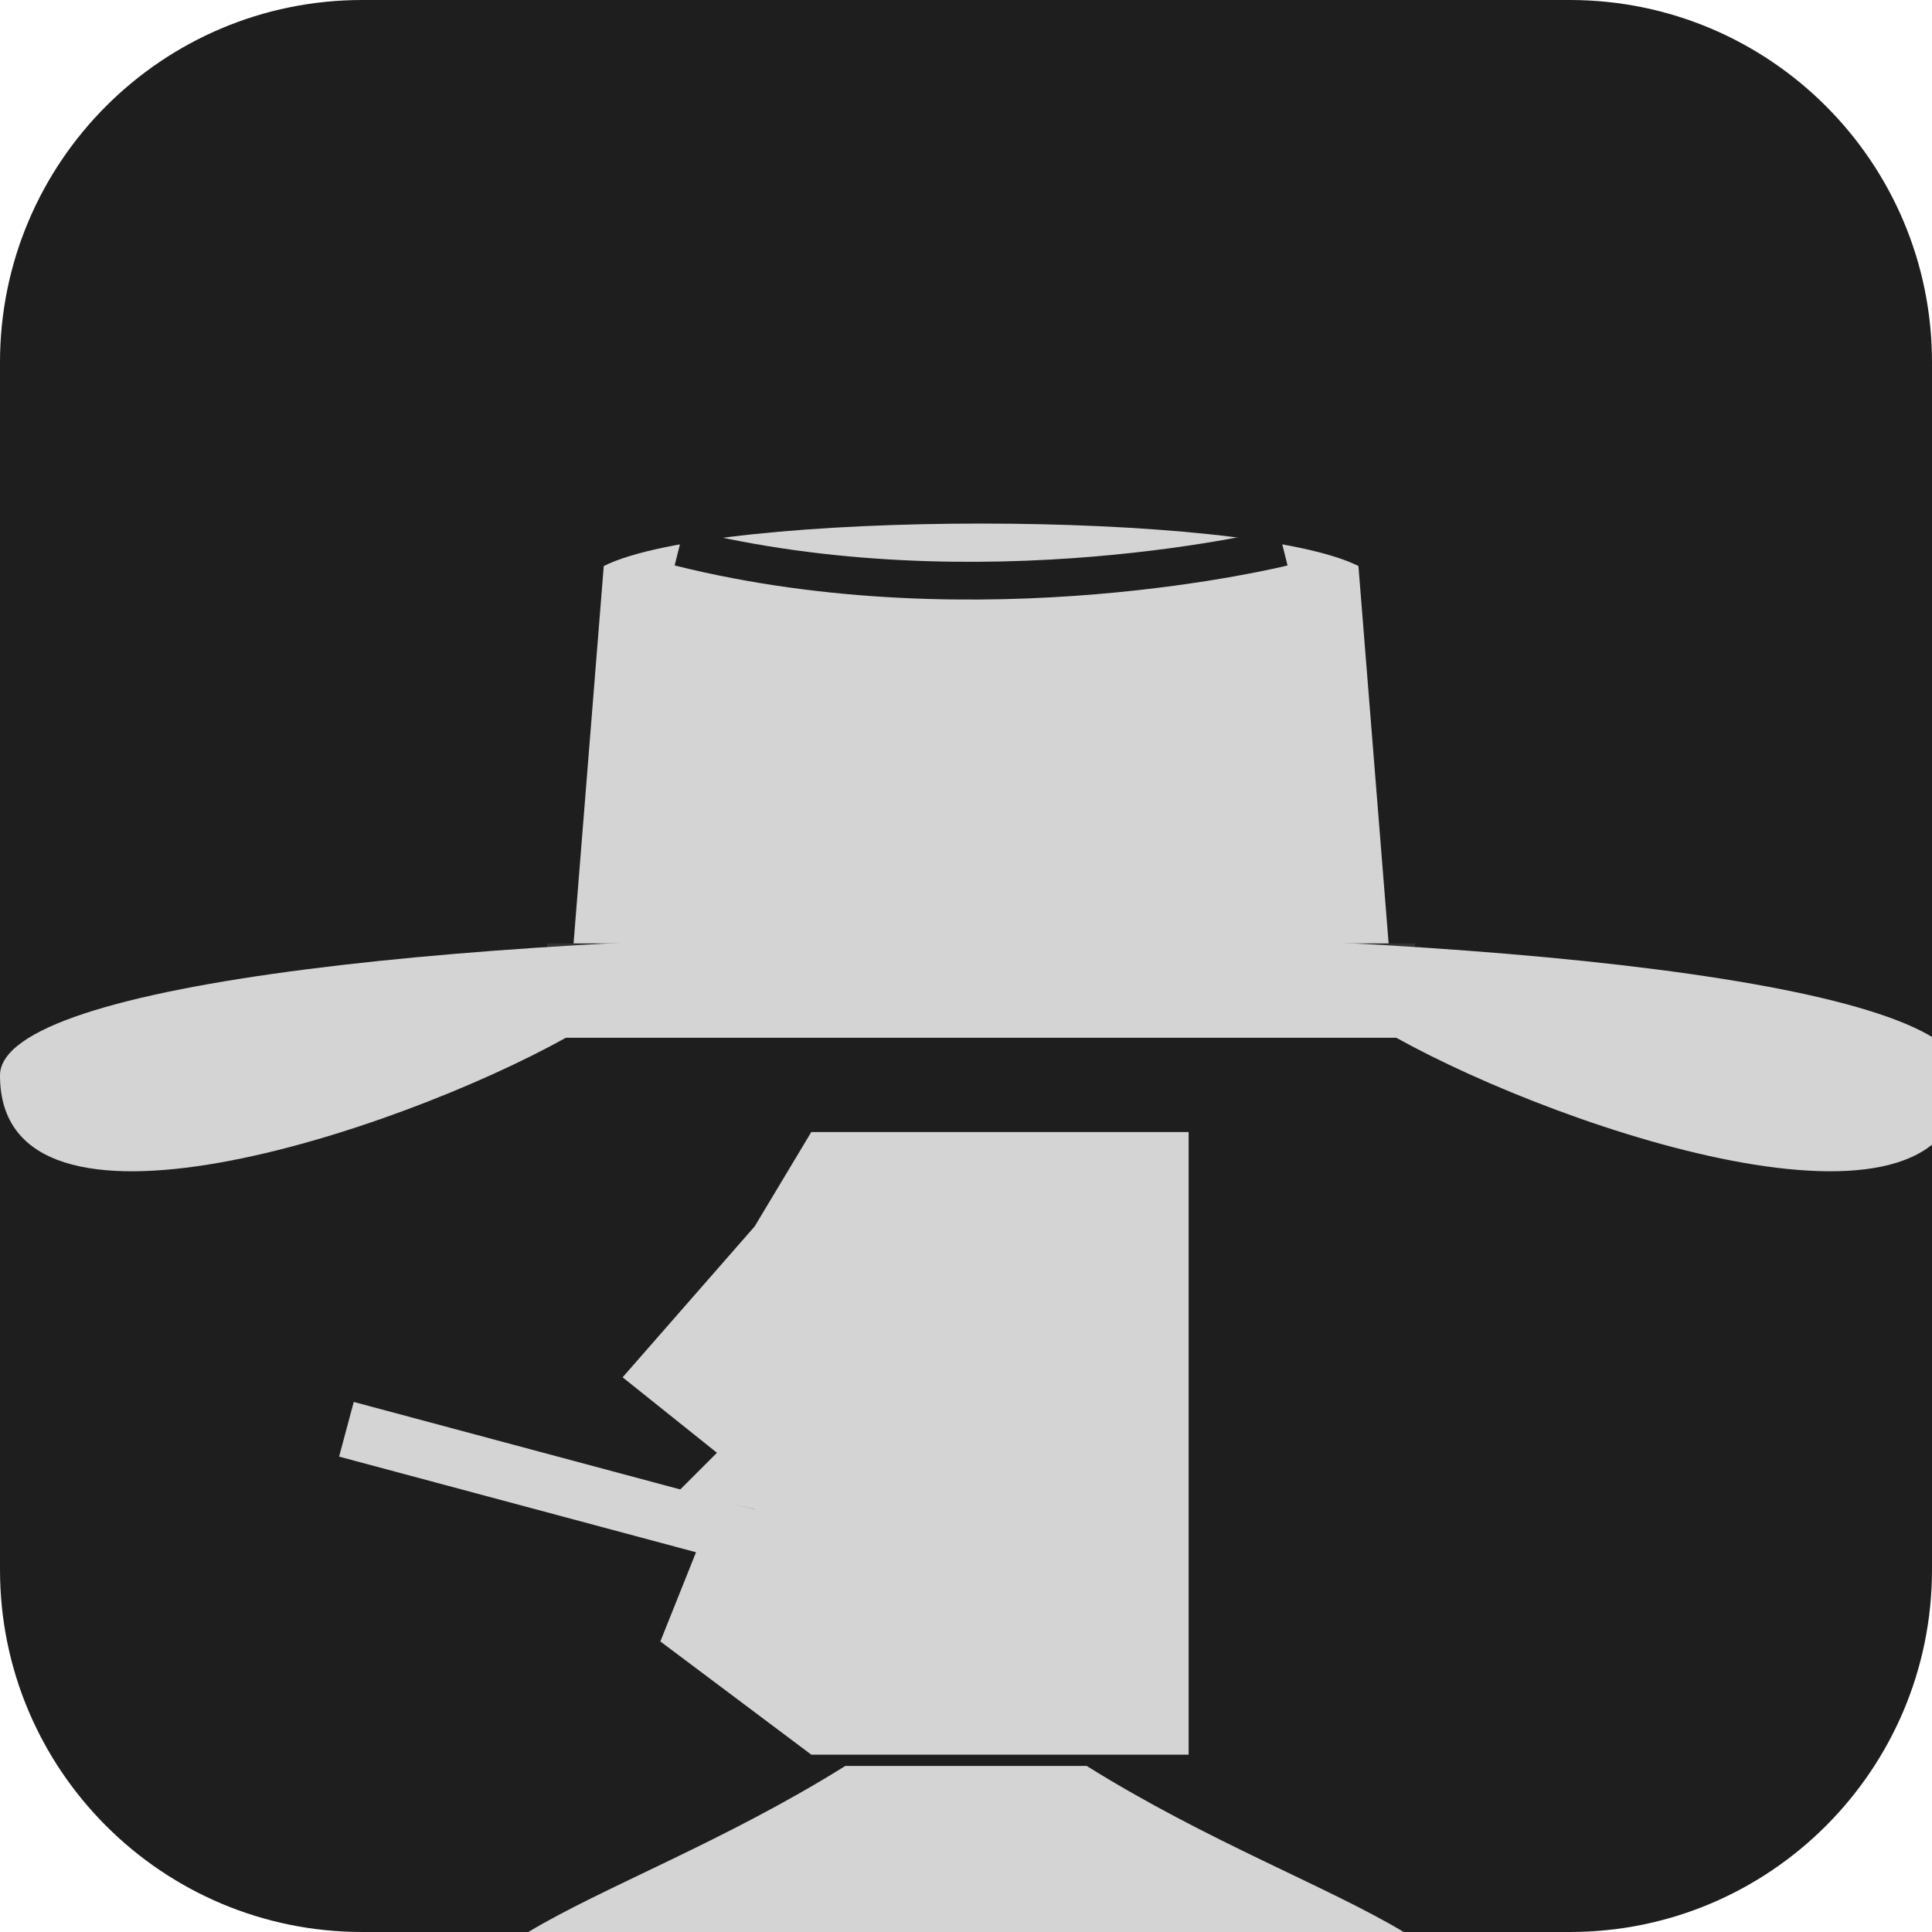
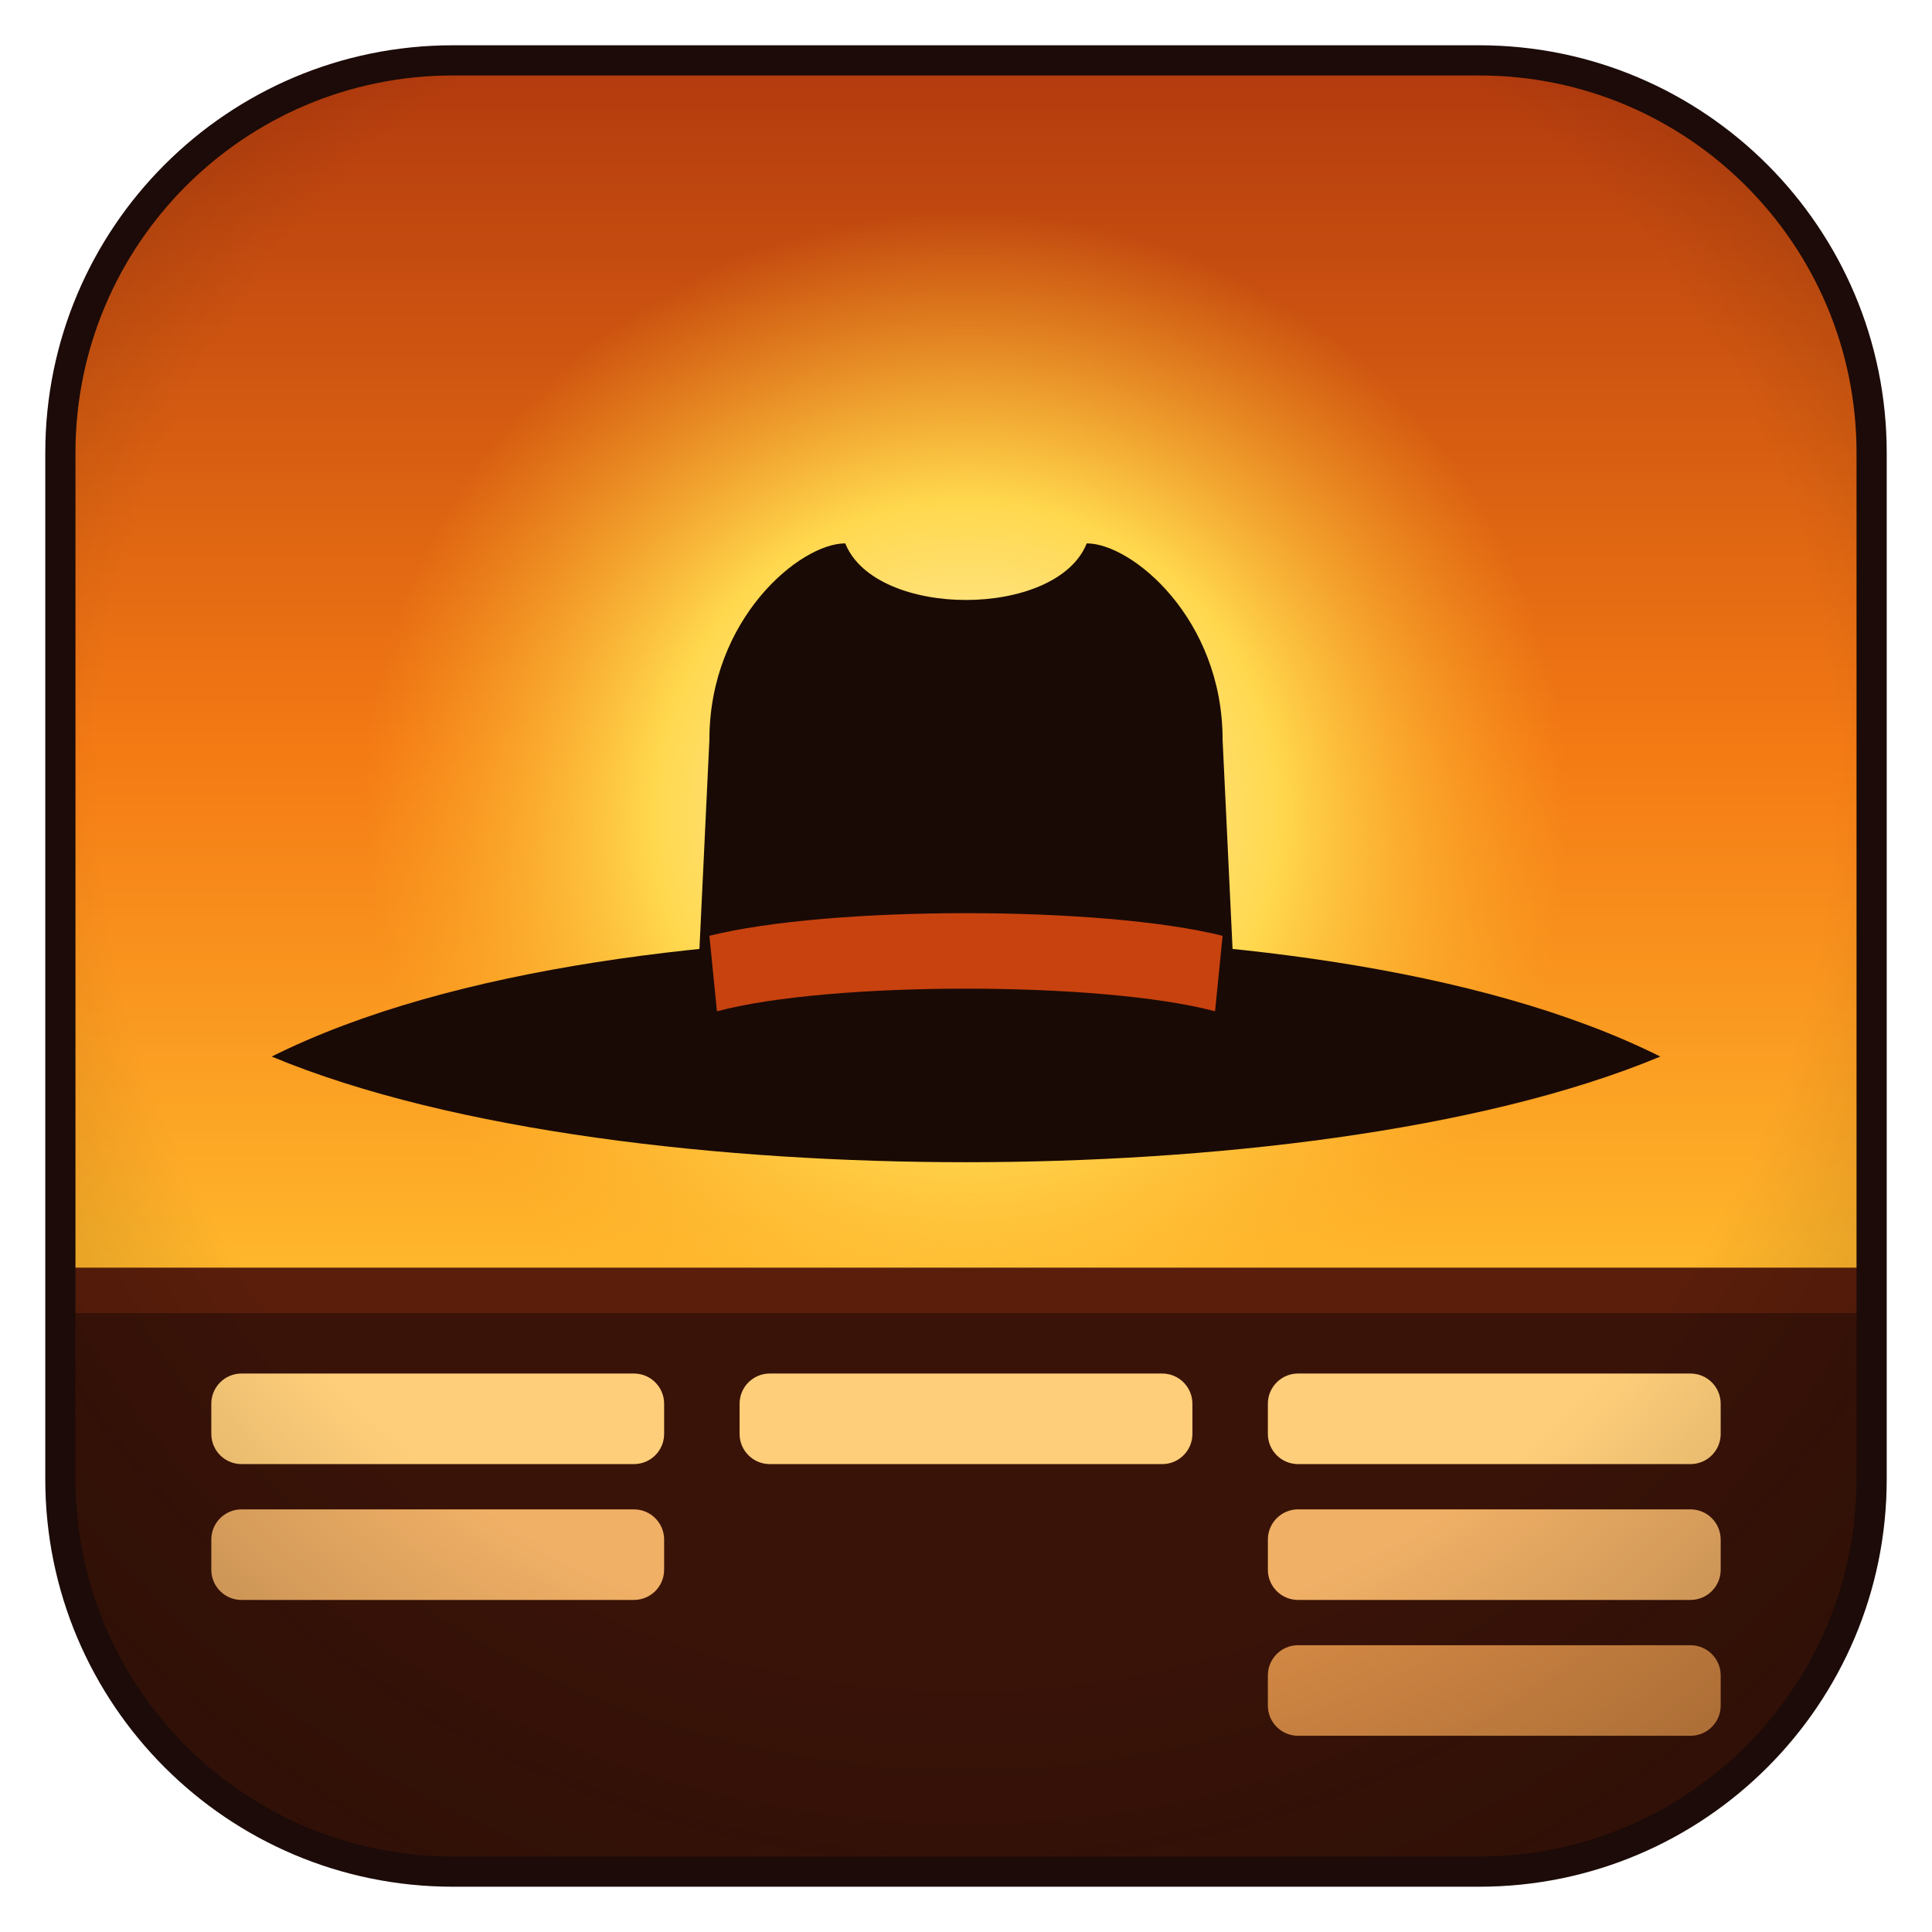
<svg xmlns="http://www.w3.org/2000/svg" viewBox="0 0 128 128" width="128" height="128">
-   <rect width="128" height="128" fill="#1e1e1e" rx="24" />
-   <g transform="scale(1.25) translate(-12, -5)">
-     <path d="M 42 60 L 44 35 C 50 32, 78 32, 84 35 L 86 60 Z" fill="#d4d4d4" />
-     <path d="M 48 34 C 64 38, 80 34, 80 34" stroke="#1e1e1e" stroke-width="2" fill="none" />
-     <path d="M 41 55 L 87 55 L 87 60 L 41 60 Z" fill="#333333" />
-     <path d="M 12 62 C 12 52, 116 52, 116 62 C 116 72, 95 65, 86 60 L 42 60 C 33 65, 12 72, 12 62 Z" fill="#d4d4d4" />
-     <path d="M 55 65 L 52 70 L 45 78 L 50 82 L 48 84 L 52 85 L 49 87 L 47 92 L 55 98 L 75 98 L 75 65 Z" fill="#d4d4d4" />
-     <rect x="30" y="85" width="22" height="3" fill="#d4d4d4" transform="rotate(15 52 85)" />
+   <defs>
+     <linearGradient id="sky" x1="0" y1="0" x2="0" y2="1">
+       <stop offset="0%" stop-color="#b23a0e" />
+       <stop offset="38%" stop-color="#f47a14" />
+       <stop offset="66%" stop-color="#ffb52b" />
+       <stop offset="100%" stop-color="#ffd255" />
+     </linearGradient>
+     <radialGradient id="sun" cx="50%" cy="50%" r="50%">
+       <stop offset="0%" stop-color="#fff6cf" />
+       <stop offset="52%" stop-color="#ffd84e" />
+       <stop offset="100%" stop-color="#ffb52b" stop-opacity="0" />
+     </radialGradient>
+     <radialGradient id="vig" cx="50%" cy="40%" r="80%">
+       <stop offset="60%" stop-color="#000" stop-opacity="0" />
+       <stop offset="100%" stop-color="#1c0a04" stop-opacity="0.38" />
+     </radialGradient>
+     <clipPath id="clip">
+       <rect x="4" y="4" width="120" height="120" rx="26" />
+     </clipPath>
+   </defs>
+   <g clip-path="url(#clip)">
+     <rect x="4" y="4" width="120" height="120" rx="26" fill="url(#sky)" />
+     <circle cx="64" cy="54" r="40" fill="url(#sun)" />
+     <g fill="#1a0a06">
+       <path d="M18 70 C30 64 48 62 64 62 C80 62 98 64 110 70                C98 75 80 77 64 77 C48 77 30 75 18 70 Z" />
+       <path d="M46 70 L47 49 C47 41 53 36 56 36 C58 41 70 41 72 36                C75 36 81 41 81 49 L82 70 Z" />
+     </g>
+     <path d="M47 62 C55 60 73 60 81 62 L80.5 67 C73 65 55 65 47.5 67 Z" fill="#c8420f" />
+     <rect x="4" y="84" width="120" height="40" fill="#3a1308" />
+     <rect x="4" y="84" width="120" height="3" fill="#5a1e0b" />
+     <rect x="14" y="91" width="30" height="6" rx="2" fill="#ffce7a" />
+     <rect x="14" y="100" width="30" height="6" rx="2" fill="#f0b066" />
+     <rect x="49" y="91" width="30" height="6" rx="2" fill="#ffce7a" />
+     <rect x="84" y="91" width="30" height="6" rx="2" fill="#ffce7a" />
+     <rect x="84" y="100" width="30" height="6" rx="2" fill="#f0b066" />
+     <rect x="84" y="109" width="30" height="6" rx="2" fill="#d98c46" />
+     <rect x="4" y="4" width="120" height="120" rx="26" fill="url(#vig)" />
  </g>
-   <path d="M 56 117 C 48 122, 40 125, 35 128 L 93 128 C 88 125, 80 122, 72 117 Z" fill="#d4d4d4" />
+   <rect x="4" y="4" width="120" height="120" rx="26" fill="none" stroke="#1c0b08" stroke-width="2" />
</svg>
